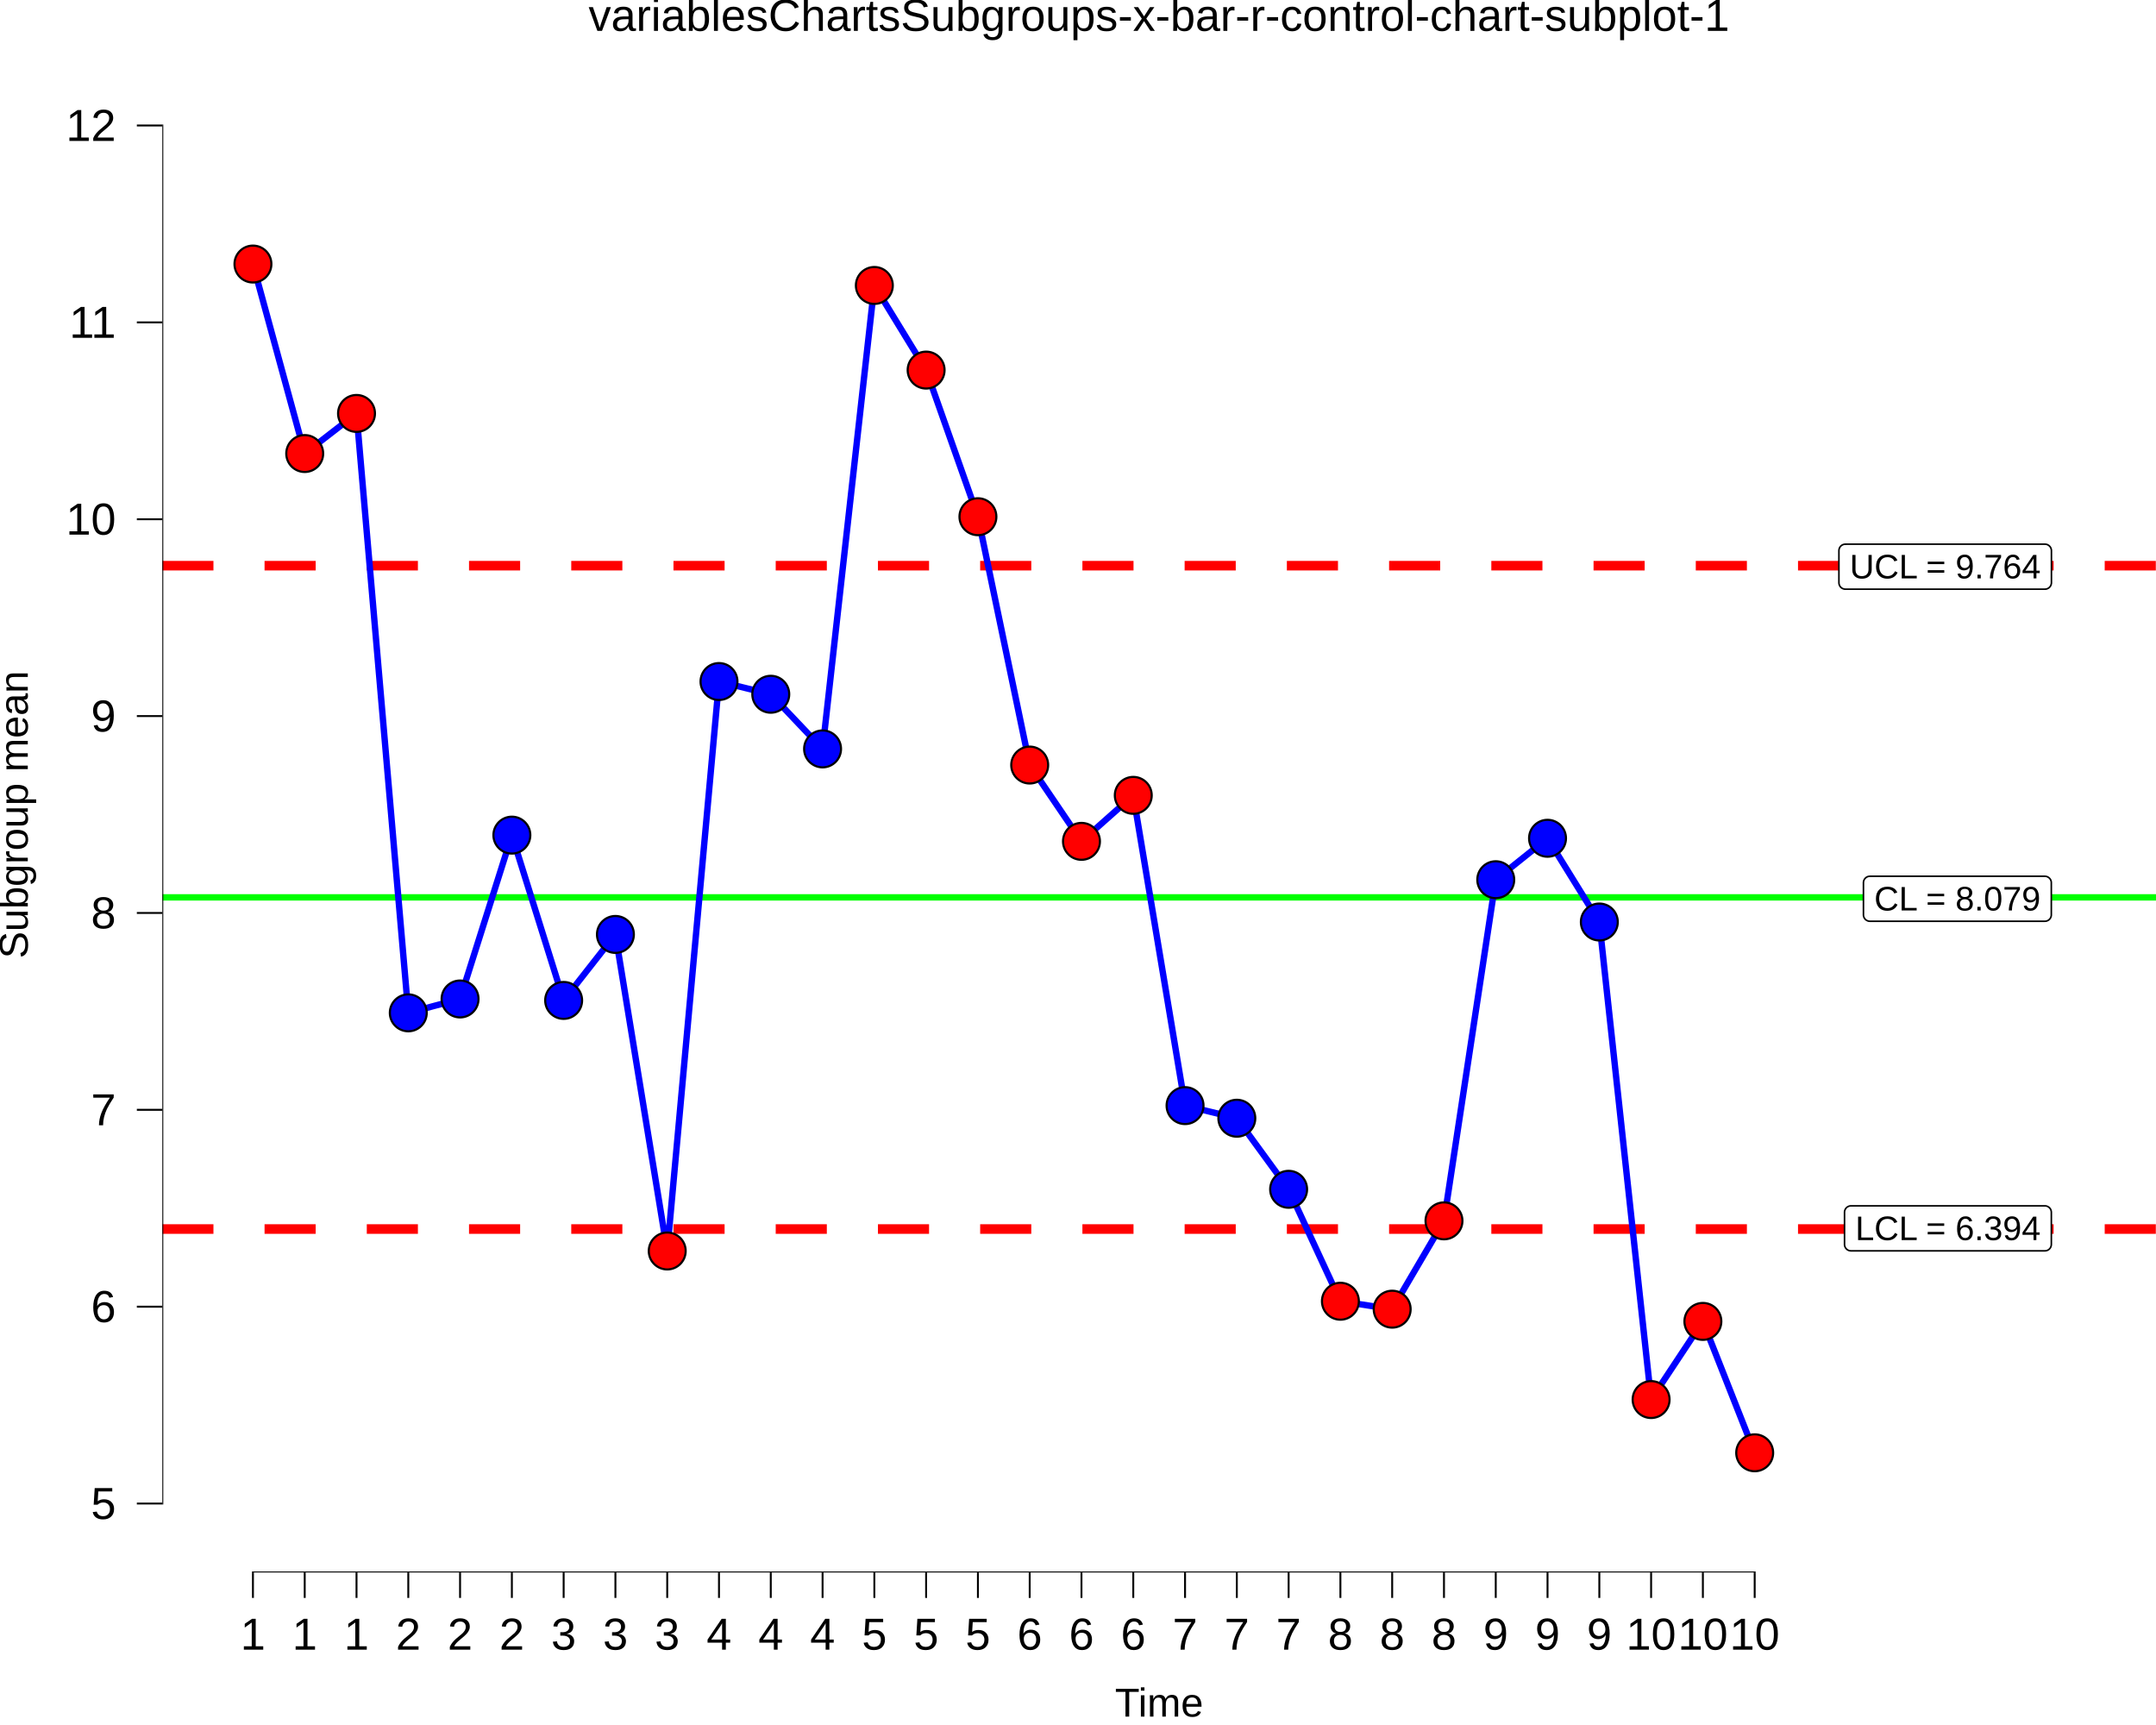
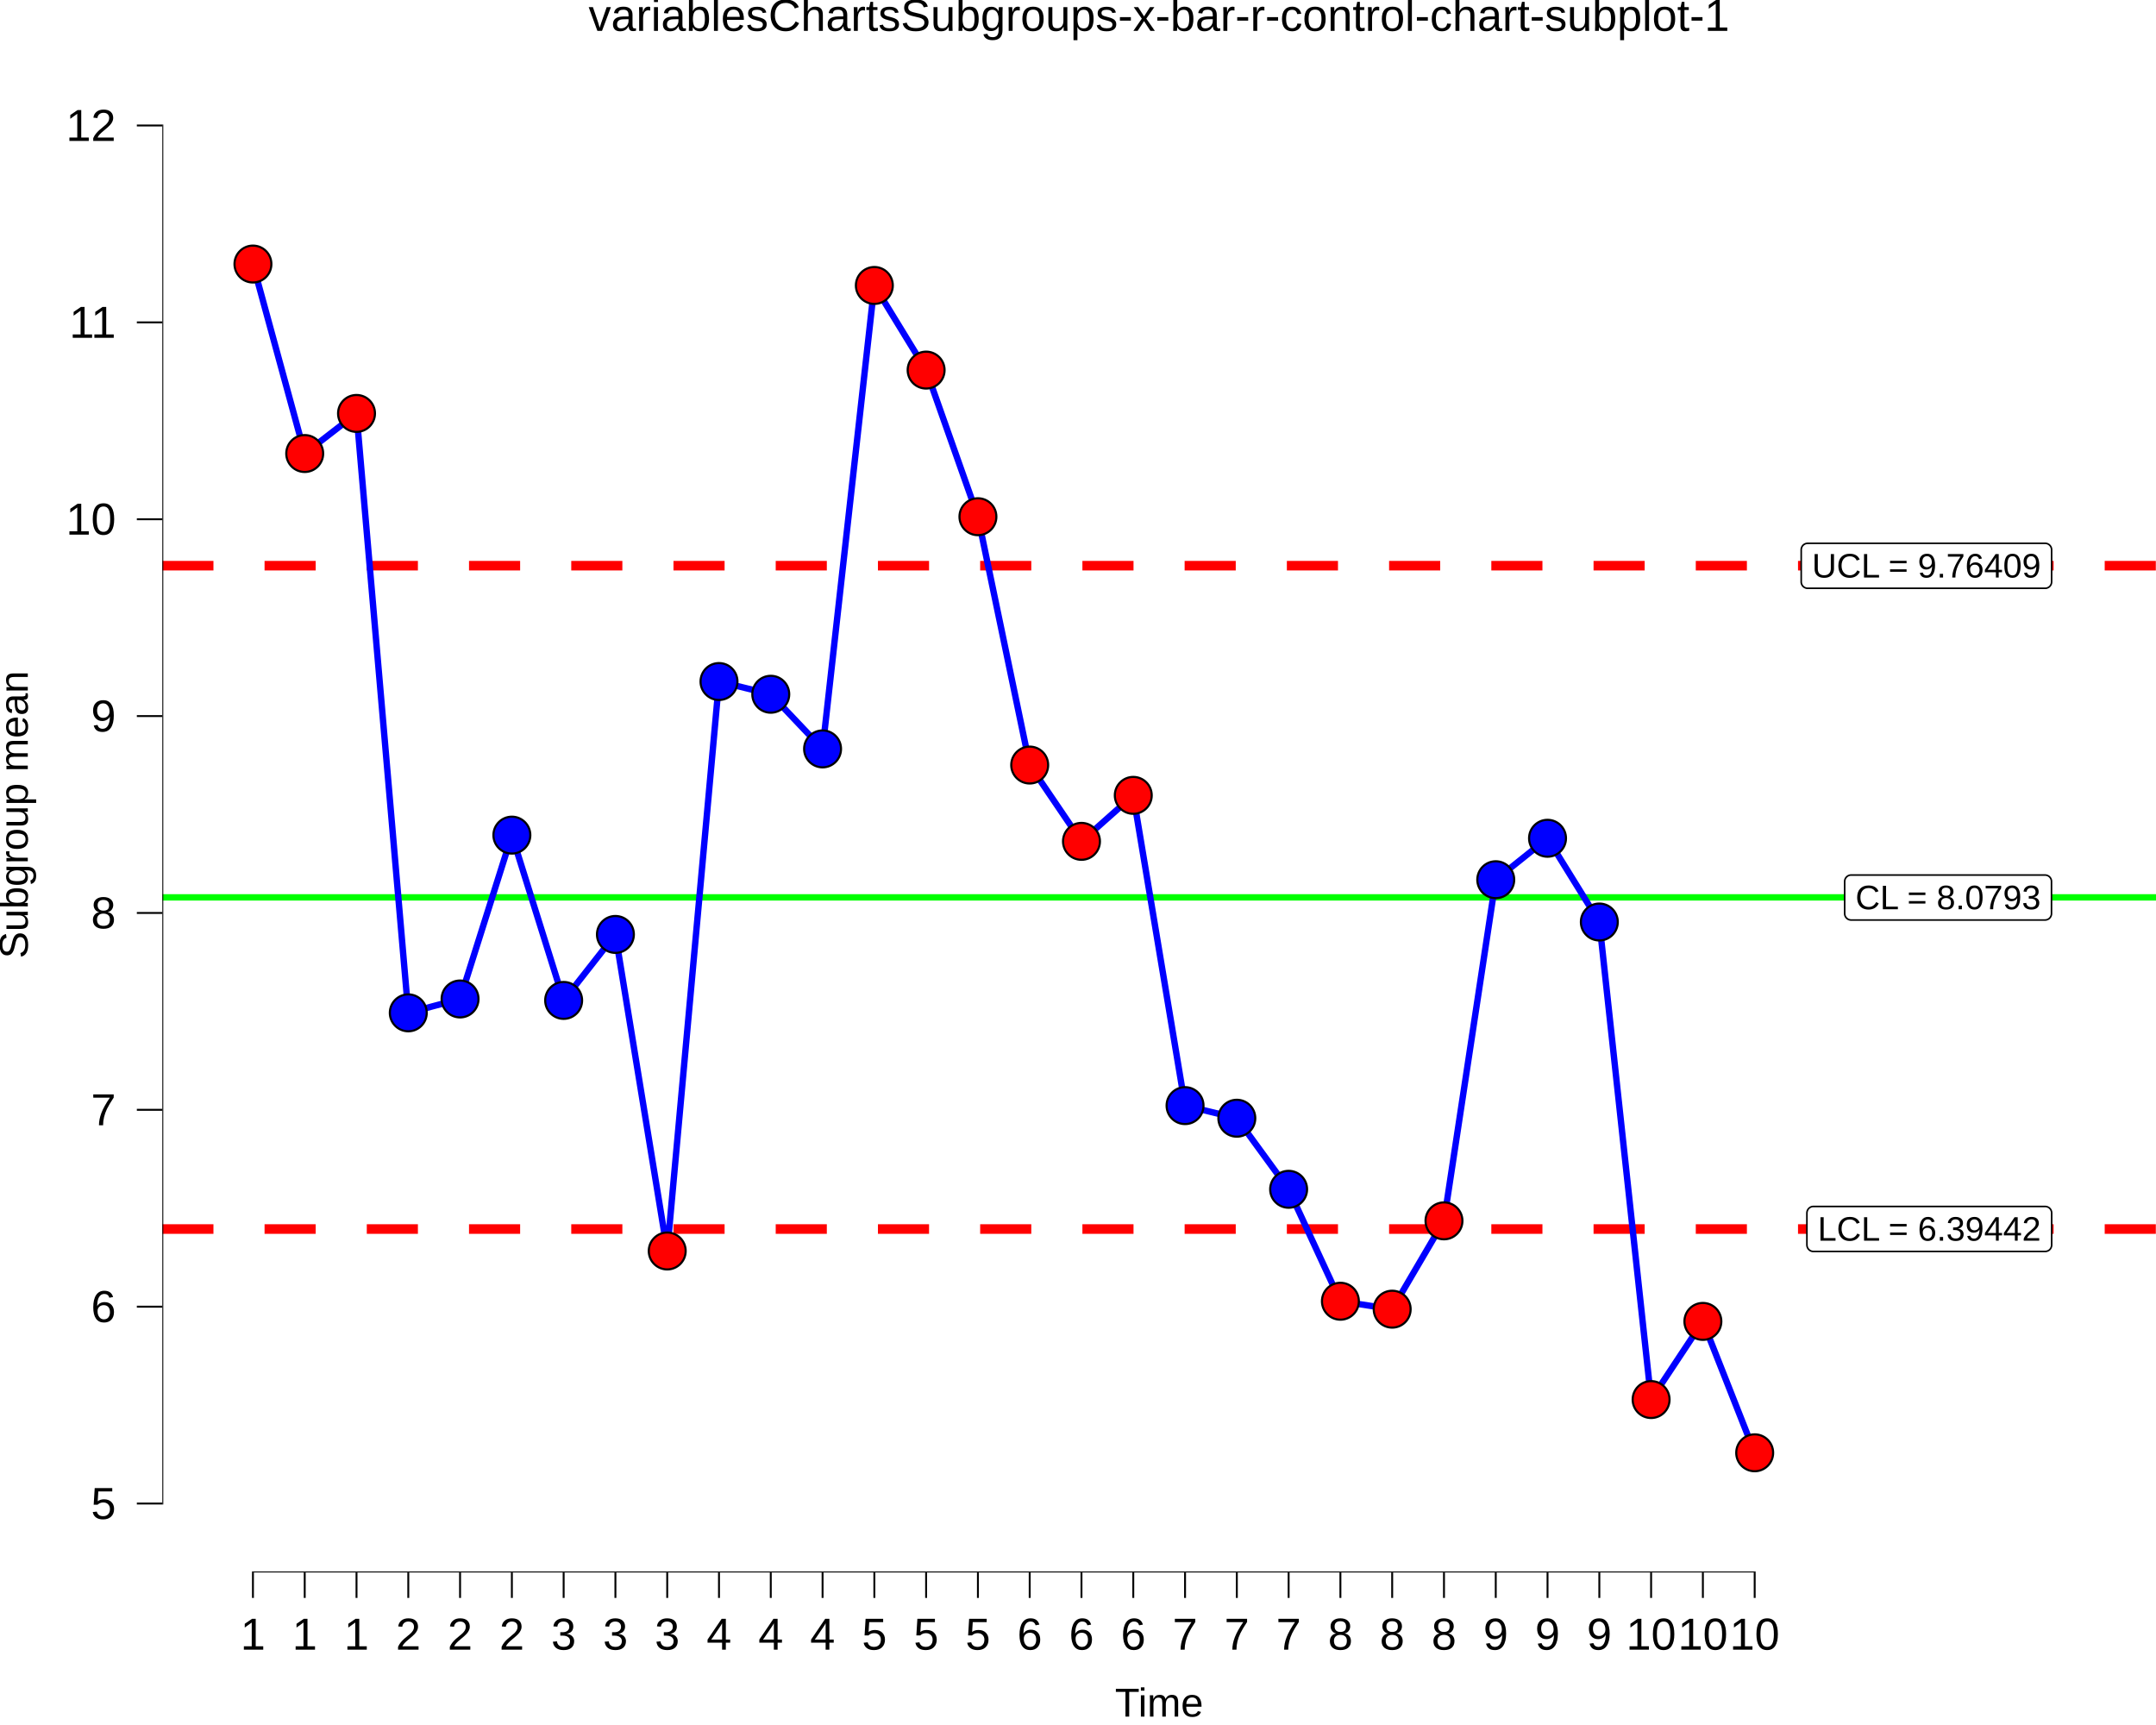
<svg xmlns="http://www.w3.org/2000/svg" viewBox="0 0 720.00 576.00">
  <defs>
    <style type="text/css">
    line, polyline, polygon, path, rect, circle {
      fill: none;
      stroke: #000000;
      stroke-linecap: round;
      stroke-linejoin: round;
      stroke-miterlimit: 10.00;
    }
  </style>
  </defs>
  <rect width="100%" height="100%" style="stroke: none; fill: #FFFFFF;" />
  <rect x="0.00" y="0.00" width="720.00" height="576.00" style="stroke-width: 10.67; stroke: none;" />
  <defs>
    <clipPath id="cpNTQuMjF8NzIwLjAwfDUyNS4wNnwxOC45MA==">
      <rect x="54.21" y="18.90" width="665.79" height="506.16" />
    </clipPath>
  </defs>
  <rect x="54.21" y="18.90" width="665.79" height="506.16" style="stroke-width: 10.67; stroke: none;" clip-path="url(#cpNTQuMjF8NzIwLjAwfDUyNS4wNnwxOC45MA==)" />
  <line x1="54.21" y1="299.64" x2="720.00" y2="299.64" style="stroke-width: 2.13; stroke: #00FF00; stroke-linecap: butt;" clip-path="url(#cpNTQuMjF8NzIwLjAwfDUyNS4wNnwxOC45MA==)" />
  <line x1="54.21" y1="188.89" x2="720.00" y2="188.89" style="stroke-width: 3.20; stroke: #FF0000; stroke-dasharray: 17.07,17.07; stroke-linecap: butt;" clip-path="url(#cpNTQuMjF8NzIwLjAwfDUyNS4wNnwxOC45MA==)" />
  <line x1="54.21" y1="410.39" x2="720.00" y2="410.39" style="stroke-width: 3.20; stroke: #FF0000; stroke-dasharray: 17.07,17.07; stroke-linecap: butt;" clip-path="url(#cpNTQuMjF8NzIwLjAwfDUyNS4wNnwxOC45MA==)" />
-   <polygon points="624.46,307.62 682.88,307.62 682.80,307.62 683.14,307.61 683.48,307.54 683.81,307.41 684.11,307.24 684.38,307.02 684.61,306.76 684.80,306.47 684.93,306.15 685.02,305.81 685.04,305.46 685.04,305.46 685.04,294.75 685.04,294.75 685.02,294.41 684.93,294.07 684.80,293.75 684.61,293.46 684.38,293.20 684.11,292.98 683.81,292.80 683.48,292.68 683.14,292.61 682.88,292.59 624.46,292.59 624.72,292.61 624.37,292.60 624.02,292.64 623.69,292.73 623.38,292.88 623.09,293.08 622.84,293.32 622.63,293.60 622.47,293.91 622.36,294.24 622.30,294.58 622.30,294.75 622.30,305.46 622.30,305.29 622.30,305.64 622.36,305.98 622.47,306.31 622.63,306.62 622.84,306.89 623.09,307.14 623.38,307.33 623.69,307.48 624.02,307.58 624.37,307.62 " style="stroke-width: 0.53; fill: #FFFFFF;" clip-path="url(#cpNTQuMjF8NzIwLjAwfDUyNS4wNnwxOC45MA==)" />
+   <polygon points="618.19,307.21 682.94,307.21 682.86,307.21 683.20,307.19 683.55,307.12 683.87,307.00 684.17,306.83 684.44,306.61 684.67,306.35 684.86,306.05 684.99,305.73 685.08,305.39 685.10,305.05 685.10,305.05 685.10,294.34 685.10,294.34 685.08,293.99 684.99,293.66 684.86,293.34 684.67,293.04 684.44,292.78 684.17,292.56 683.87,292.39 683.55,292.27 683.20,292.20 682.94,292.18 618.19,292.18 618.45,292.20 618.10,292.18 617.76,292.22 617.42,292.32 617.11,292.47 616.82,292.67 616.57,292.91 616.36,293.19 616.20,293.49 616.09,293.82 616.04,294.17 616.03,294.34 616.03,305.05 616.04,304.87 616.04,305.22 616.09,305.57 616.20,305.89 616.36,306.20 616.57,306.48 616.82,306.72 617.11,306.92 617.42,307.07 617.76,307.16 618.10,307.21 " style="stroke-width: 0.53; fill: #FFFFFF;" clip-path="url(#cpNTQuMjF8NzIwLjAwfDUyNS4wNnwxOC45MA==)" />
  <g clip-path="url(#cpNTQuMjF8NzIwLjAwfDUyNS4wNnwxOC45MA==)">
-     <text x="625.90" y="304.02" style="font-size: 11.38px; font-family: Liberation Sans;" textLength="55.55px" lengthAdjust="spacingAndGlyphs">CL = 8.079</text>
-   </g>
-   <polygon points="616.27,196.73 682.92,196.73 682.83,196.73 683.18,196.72 683.52,196.65 683.84,196.52 684.14,196.35 684.41,196.13 684.64,195.87 684.83,195.58 684.96,195.26 685.05,194.92 685.08,194.57 685.08,194.57 685.08,183.86 685.08,183.86 685.05,183.52 684.96,183.18 684.83,182.86 684.64,182.57 684.41,182.31 684.14,182.09 683.84,181.91 683.52,181.79 683.18,181.72 682.92,181.70 616.27,181.70 616.53,181.72 616.18,181.71 615.84,181.75 615.50,181.85 615.19,181.99 614.90,182.19 614.65,182.43 614.44,182.71 614.28,183.02 614.17,183.35 614.12,183.69 614.11,183.86 614.11,194.57 614.12,194.40 614.12,194.75 614.17,195.09 614.28,195.42 614.44,195.73 614.65,196.01 614.90,196.25 615.19,196.44 615.50,196.59 615.84,196.69 616.18,196.73 " style="stroke-width: 0.53; fill: #FFFFFF;" clip-path="url(#cpNTQuMjF8NzIwLjAwfDUyNS4wNnwxOC45MA==)" />
+     <text x="619.63" y="303.61" style="font-size: 11.38px; font-family: Liberation Sans;" textLength="61.88px" lengthAdjust="spacingAndGlyphs">CL = 8.0793</text>
+   </g>
+   <polygon points="603.68,196.44 682.98,196.44 682.89,196.44 683.24,196.43 683.58,196.36 683.91,196.23 684.21,196.06 684.48,195.84 684.71,195.58 684.89,195.29 685.03,194.97 685.11,194.63 685.14,194.28 685.14,194.28 685.14,183.57 685.14,183.57 685.11,183.23 685.03,182.89 684.89,182.57 684.71,182.28 684.48,182.02 684.21,181.80 683.91,181.62 683.58,181.50 683.24,181.43 682.98,181.41 603.68,181.41 603.94,181.43 603.59,181.42 603.25,181.46 602.91,181.56 602.60,181.70 602.31,181.90 602.06,182.14 601.85,182.42 601.69,182.73 601.58,183.06 601.52,183.40 601.52,183.57 601.52,194.28 601.52,194.11 601.52,194.46 601.58,194.80 601.69,195.13 601.85,195.44 602.06,195.72 602.31,195.96 602.60,196.15 602.91,196.30 603.25,196.40 603.59,196.44 " style="stroke-width: 0.53; fill: #FFFFFF;" clip-path="url(#cpNTQuMjF8NzIwLjAwfDUyNS4wNnwxOC45MA==)" />
  <g clip-path="url(#cpNTQuMjF8NzIwLjAwfDUyNS4wNnwxOC45MA==)">
-     <text x="617.71" y="193.13" style="font-size: 11.38px; font-family: Liberation Sans;" textLength="63.77px" lengthAdjust="spacingAndGlyphs">UCL = 9.764</text>
-   </g>
-   <polygon points="618.14,417.68 682.89,417.68 682.81,417.67 683.15,417.66 683.49,417.59 683.82,417.47 684.12,417.29 684.39,417.07 684.62,416.81 684.81,416.52 684.94,416.20 685.02,415.86 685.05,415.52 685.05,415.52 685.05,404.81 685.05,404.81 685.02,404.46 684.94,404.12 684.81,403.80 684.62,403.51 684.39,403.25 684.12,403.03 683.82,402.86 683.49,402.73 683.15,402.66 682.89,402.65 618.14,402.65 618.40,402.66 618.05,402.65 617.71,402.69 617.37,402.79 617.06,402.94 616.77,403.13 616.52,403.38 616.31,403.65 616.15,403.96 616.04,404.29 615.98,404.63 615.98,404.81 615.98,415.52 615.98,415.34 615.98,415.69 616.04,416.03 616.15,416.36 616.31,416.67 616.52,416.95 616.77,417.19 617.06,417.39 617.37,417.54 617.71,417.63 618.05,417.67 " style="stroke-width: 0.53; fill: #FFFFFF;" clip-path="url(#cpNTQuMjF8NzIwLjAwfDUyNS4wNnwxOC45MA==)" />
+     <text x="605.12" y="192.84" style="font-size: 11.38px; font-family: Liberation Sans;" textLength="76.42px" lengthAdjust="spacingAndGlyphs">UCL = 9.76409</text>
+   </g>
+   <polygon points="605.58,417.88 683.00,417.88 682.91,417.88 683.26,417.86 683.60,417.79 683.92,417.67 684.22,417.50 684.49,417.28 684.72,417.02 684.91,416.72 685.04,416.40 685.13,416.07 685.16,415.72 685.16,415.72 685.16,405.01 685.16,405.01 685.13,404.66 685.04,404.33 684.91,404.01 684.72,403.71 684.49,403.45 684.22,403.23 683.92,403.06 683.60,402.94 683.26,402.87 683.00,402.85 605.58,402.85 605.84,402.87 605.50,402.85 605.15,402.89 604.82,402.99 604.50,403.14 604.22,403.34 603.97,403.58 603.76,403.86 603.60,404.16 603.49,404.49 603.43,404.84 603.42,405.01 603.42,415.72 603.43,415.55 603.43,415.89 603.49,416.24 603.60,416.57 603.76,416.87 603.97,417.15 604.22,417.39 604.50,417.59 604.82,417.74 605.15,417.84 605.50,417.88 " style="stroke-width: 0.53; fill: #FFFFFF;" clip-path="url(#cpNTQuMjF8NzIwLjAwfDUyNS4wNnwxOC45MA==)" />
  <g clip-path="url(#cpNTQuMjF8NzIwLjAwfDUyNS4wNnwxOC45MA==)">
-     <text x="619.58" y="414.08" style="font-size: 11.38px; font-family: Liberation Sans;" textLength="61.88px" lengthAdjust="spacingAndGlyphs">LCL = 6.394</text>
+     <text x="607.02" y="414.28" style="font-size: 11.38px; font-family: Liberation Sans;" textLength="74.53px" lengthAdjust="spacingAndGlyphs">LCL = 6.39442</text>
  </g>
  <polyline points="84.47,88.17 101.76,151.44 119.06,138.05 136.35,338.20 153.64,333.57 170.94,278.86 188.23,334.05 205.52,312.02 222.82,417.72 240.11,227.57 257.40,231.82 274.70,250.07 291.99,95.32 309.28,123.58 326.58,172.54 343.87,255.46 361.16,280.94 378.46,265.58 395.75,369.18 413.04,373.39 430.34,397.12 447.63,434.50 464.92,437.15 482.22,407.66 499.51,293.75 516.80,279.91 534.10,307.87 551.39,467.33 568.68,441.23 585.98,485.11 " style="stroke-width: 2.13; stroke: #0000FF; stroke-linecap: butt;" clip-path="url(#cpNTQuMjF8NzIwLjAwfDUyNS4wNnwxOC45MA==)" />
+   <line x1="84.15" y1="525.06" x2="586.30" y2="525.06" style="stroke-width: 0.64; stroke-linecap: butt;" clip-path="url(#cpNTQuMjF8NzIwLjAwfDUyNS4wNnwxOC45MA==)" />
+   <line x1="54.21" y1="502.37" x2="54.21" y2="41.59" style="stroke-width: 0.64; stroke-linecap: butt;" clip-path="url(#cpNTQuMjF8NzIwLjAwfDUyNS4wNnwxOC45MA==)" />
  <circle cx="84.47" cy="88.17" r="4.62pt" style="stroke-width: 0.71; fill: #FF0000;" clip-path="url(#cpNTQuMjF8NzIwLjAwfDUyNS4wNnwxOC45MA==)" />
  <circle cx="101.76" cy="151.44" r="4.62pt" style="stroke-width: 0.71; fill: #FF0000;" clip-path="url(#cpNTQuMjF8NzIwLjAwfDUyNS4wNnwxOC45MA==)" />
  <circle cx="119.06" cy="138.05" r="4.62pt" style="stroke-width: 0.71; fill: #FF0000;" clip-path="url(#cpNTQuMjF8NzIwLjAwfDUyNS4wNnwxOC45MA==)" />
  <circle cx="136.35" cy="338.20" r="4.62pt" style="stroke-width: 0.71; fill: #0000FF;" clip-path="url(#cpNTQuMjF8NzIwLjAwfDUyNS4wNnwxOC45MA==)" />
  <circle cx="153.64" cy="333.57" r="4.62pt" style="stroke-width: 0.71; fill: #0000FF;" clip-path="url(#cpNTQuMjF8NzIwLjAwfDUyNS4wNnwxOC45MA==)" />
  <circle cx="170.94" cy="278.86" r="4.62pt" style="stroke-width: 0.71; fill: #0000FF;" clip-path="url(#cpNTQuMjF8NzIwLjAwfDUyNS4wNnwxOC45MA==)" />
  <circle cx="188.23" cy="334.05" r="4.62pt" style="stroke-width: 0.71; fill: #0000FF;" clip-path="url(#cpNTQuMjF8NzIwLjAwfDUyNS4wNnwxOC45MA==)" />
  <circle cx="205.52" cy="312.02" r="4.62pt" style="stroke-width: 0.71; fill: #0000FF;" clip-path="url(#cpNTQuMjF8NzIwLjAwfDUyNS4wNnwxOC45MA==)" />
  <circle cx="222.82" cy="417.72" r="4.62pt" style="stroke-width: 0.71; fill: #FF0000;" clip-path="url(#cpNTQuMjF8NzIwLjAwfDUyNS4wNnwxOC45MA==)" />
  <circle cx="240.11" cy="227.57" r="4.62pt" style="stroke-width: 0.71; fill: #0000FF;" clip-path="url(#cpNTQuMjF8NzIwLjAwfDUyNS4wNnwxOC45MA==)" />
  <circle cx="257.40" cy="231.82" r="4.62pt" style="stroke-width: 0.71; fill: #0000FF;" clip-path="url(#cpNTQuMjF8NzIwLjAwfDUyNS4wNnwxOC45MA==)" />
  <circle cx="274.70" cy="250.07" r="4.62pt" style="stroke-width: 0.71; fill: #0000FF;" clip-path="url(#cpNTQuMjF8NzIwLjAwfDUyNS4wNnwxOC45MA==)" />
  <circle cx="291.99" cy="95.32" r="4.62pt" style="stroke-width: 0.71; fill: #FF0000;" clip-path="url(#cpNTQuMjF8NzIwLjAwfDUyNS4wNnwxOC45MA==)" />
  <circle cx="309.28" cy="123.58" r="4.62pt" style="stroke-width: 0.71; fill: #FF0000;" clip-path="url(#cpNTQuMjF8NzIwLjAwfDUyNS4wNnwxOC45MA==)" />
  <circle cx="326.58" cy="172.54" r="4.62pt" style="stroke-width: 0.71; fill: #FF0000;" clip-path="url(#cpNTQuMjF8NzIwLjAwfDUyNS4wNnwxOC45MA==)" />
  <circle cx="343.87" cy="255.46" r="4.62pt" style="stroke-width: 0.71; fill: #FF0000;" clip-path="url(#cpNTQuMjF8NzIwLjAwfDUyNS4wNnwxOC45MA==)" />
  <circle cx="361.16" cy="280.94" r="4.62pt" style="stroke-width: 0.71; fill: #FF0000;" clip-path="url(#cpNTQuMjF8NzIwLjAwfDUyNS4wNnwxOC45MA==)" />
  <circle cx="378.46" cy="265.58" r="4.62pt" style="stroke-width: 0.71; fill: #FF0000;" clip-path="url(#cpNTQuMjF8NzIwLjAwfDUyNS4wNnwxOC45MA==)" />
  <circle cx="395.75" cy="369.18" r="4.62pt" style="stroke-width: 0.71; fill: #0000FF;" clip-path="url(#cpNTQuMjF8NzIwLjAwfDUyNS4wNnwxOC45MA==)" />
  <circle cx="413.04" cy="373.39" r="4.62pt" style="stroke-width: 0.71; fill: #0000FF;" clip-path="url(#cpNTQuMjF8NzIwLjAwfDUyNS4wNnwxOC45MA==)" />
  <circle cx="430.34" cy="397.12" r="4.62pt" style="stroke-width: 0.71; fill: #0000FF;" clip-path="url(#cpNTQuMjF8NzIwLjAwfDUyNS4wNnwxOC45MA==)" />
  <circle cx="447.63" cy="434.50" r="4.62pt" style="stroke-width: 0.71; fill: #FF0000;" clip-path="url(#cpNTQuMjF8NzIwLjAwfDUyNS4wNnwxOC45MA==)" />
  <circle cx="464.92" cy="437.15" r="4.62pt" style="stroke-width: 0.71; fill: #FF0000;" clip-path="url(#cpNTQuMjF8NzIwLjAwfDUyNS4wNnwxOC45MA==)" />
  <circle cx="482.22" cy="407.66" r="4.62pt" style="stroke-width: 0.71; fill: #FF0000;" clip-path="url(#cpNTQuMjF8NzIwLjAwfDUyNS4wNnwxOC45MA==)" />
  <circle cx="499.51" cy="293.75" r="4.62pt" style="stroke-width: 0.71; fill: #0000FF;" clip-path="url(#cpNTQuMjF8NzIwLjAwfDUyNS4wNnwxOC45MA==)" />
  <circle cx="516.80" cy="279.91" r="4.62pt" style="stroke-width: 0.71; fill: #0000FF;" clip-path="url(#cpNTQuMjF8NzIwLjAwfDUyNS4wNnwxOC45MA==)" />
  <circle cx="534.10" cy="307.87" r="4.62pt" style="stroke-width: 0.71; fill: #0000FF;" clip-path="url(#cpNTQuMjF8NzIwLjAwfDUyNS4wNnwxOC45MA==)" />
  <circle cx="551.39" cy="467.33" r="4.62pt" style="stroke-width: 0.71; fill: #FF0000;" clip-path="url(#cpNTQuMjF8NzIwLjAwfDUyNS4wNnwxOC45MA==)" />
  <circle cx="568.68" cy="441.23" r="4.62pt" style="stroke-width: 0.71; fill: #FF0000;" clip-path="url(#cpNTQuMjF8NzIwLjAwfDUyNS4wNnwxOC45MA==)" />
  <circle cx="585.98" cy="485.11" r="4.62pt" style="stroke-width: 0.71; fill: #FF0000;" clip-path="url(#cpNTQuMjF8NzIwLjAwfDUyNS4wNnwxOC45MA==)" />
-   <line x1="84.15" y1="525.06" x2="586.30" y2="525.06" style="stroke-width: 0.64; stroke-linecap: butt;" clip-path="url(#cpNTQuMjF8NzIwLjAwfDUyNS4wNnwxOC45MA==)" />
-   <line x1="54.21" y1="502.37" x2="54.21" y2="41.59" style="stroke-width: 0.64; stroke-linecap: butt;" clip-path="url(#cpNTQuMjF8NzIwLjAwfDUyNS4wNnwxOC45MA==)" />
  <rect x="54.21" y="18.90" width="665.79" height="506.16" style="stroke-width: 0.00; stroke: none;" clip-path="url(#cpNTQuMjF8NzIwLjAwfDUyNS4wNnwxOC45MA==)" />
  <defs>
    <clipPath id="cpMC4wMHw3MjAuMDB8NTc2LjAwfDAuMDA=">
      <rect x="0.00" y="0.00" width="720.00" height="576.00" />
    </clipPath>
  </defs>
  <polyline points="54.21,525.06 54.21,18.90 " style="stroke-width: 0.00; stroke: none; stroke-linecap: butt;" clip-path="url(#cpMC4wMHw3MjAuMDB8NTc2LjAwfDAuMDA=)" />
  <g clip-path="url(#cpMC4wMHw3MjAuMDB8NTc2LjAwfDAuMDA=)">
    <text x="30.38" y="507.21" style="font-size: 15.00px; font-family: Liberation Sans;" textLength="8.34px" lengthAdjust="spacingAndGlyphs">5</text>
  </g>
  <g clip-path="url(#cpMC4wMHw3MjAuMDB8NTc2LjAwfDAuMDA=)">
    <text x="30.38" y="441.47" style="font-size: 15.00px; font-family: Liberation Sans;" textLength="8.34px" lengthAdjust="spacingAndGlyphs">6</text>
  </g>
  <g clip-path="url(#cpMC4wMHw3MjAuMDB8NTc2LjAwfDAuMDA=)">
    <text x="30.38" y="375.74" style="font-size: 15.00px; font-family: Liberation Sans;" textLength="8.34px" lengthAdjust="spacingAndGlyphs">7</text>
  </g>
  <g clip-path="url(#cpMC4wMHw3MjAuMDB8NTc2LjAwfDAuMDA=)">
    <text x="30.38" y="310.00" style="font-size: 15.00px; font-family: Liberation Sans;" textLength="8.34px" lengthAdjust="spacingAndGlyphs">8</text>
  </g>
  <g clip-path="url(#cpMC4wMHw3MjAuMDB8NTc2LjAwfDAuMDA=)">
    <text x="30.38" y="244.27" style="font-size: 15.00px; font-family: Liberation Sans;" textLength="8.34px" lengthAdjust="spacingAndGlyphs">9</text>
  </g>
  <g clip-path="url(#cpMC4wMHw3MjAuMDB8NTc2LjAwfDAuMDA=)">
    <text x="22.04" y="178.53" style="font-size: 15.00px; font-family: Liberation Sans;" textLength="16.69px" lengthAdjust="spacingAndGlyphs">10</text>
  </g>
  <g clip-path="url(#cpMC4wMHw3MjAuMDB8NTc2LjAwfDAuMDA=)">
    <text x="23.15" y="112.80" style="font-size: 15.00px; font-family: Liberation Sans;" textLength="15.58px" lengthAdjust="spacingAndGlyphs">11</text>
  </g>
  <g clip-path="url(#cpMC4wMHw3MjAuMDB8NTc2LjAwfDAuMDA=)">
    <text x="22.04" y="47.06" style="font-size: 15.00px; font-family: Liberation Sans;" textLength="16.69px" lengthAdjust="spacingAndGlyphs">12</text>
  </g>
  <polyline points="45.70,502.05 54.21,502.05 " style="stroke-width: 0.64; stroke-linecap: butt;" clip-path="url(#cpMC4wMHw3MjAuMDB8NTc2LjAwfDAuMDA=)" />
  <polyline points="45.70,436.32 54.21,436.32 " style="stroke-width: 0.64; stroke-linecap: butt;" clip-path="url(#cpMC4wMHw3MjAuMDB8NTc2LjAwfDAuMDA=)" />
  <polyline points="45.70,370.58 54.21,370.58 " style="stroke-width: 0.64; stroke-linecap: butt;" clip-path="url(#cpMC4wMHw3MjAuMDB8NTc2LjAwfDAuMDA=)" />
  <polyline points="45.70,304.85 54.21,304.85 " style="stroke-width: 0.64; stroke-linecap: butt;" clip-path="url(#cpMC4wMHw3MjAuMDB8NTc2LjAwfDAuMDA=)" />
  <polyline points="45.70,239.11 54.21,239.11 " style="stroke-width: 0.64; stroke-linecap: butt;" clip-path="url(#cpMC4wMHw3MjAuMDB8NTc2LjAwfDAuMDA=)" />
  <polyline points="45.70,173.38 54.21,173.38 " style="stroke-width: 0.64; stroke-linecap: butt;" clip-path="url(#cpMC4wMHw3MjAuMDB8NTc2LjAwfDAuMDA=)" />
  <polyline points="45.70,107.64 54.21,107.64 " style="stroke-width: 0.64; stroke-linecap: butt;" clip-path="url(#cpMC4wMHw3MjAuMDB8NTc2LjAwfDAuMDA=)" />
  <polyline points="45.70,41.91 54.21,41.91 " style="stroke-width: 0.64; stroke-linecap: butt;" clip-path="url(#cpMC4wMHw3MjAuMDB8NTc2LjAwfDAuMDA=)" />
  <polyline points="54.21,525.06 720.00,525.06 " style="stroke-width: 0.00; stroke: none; stroke-linecap: butt;" clip-path="url(#cpMC4wMHw3MjAuMDB8NTc2LjAwfDAuMDA=)" />
  <polyline points="84.47,533.56 84.47,525.06 " style="stroke-width: 0.64; stroke-linecap: butt;" clip-path="url(#cpMC4wMHw3MjAuMDB8NTc2LjAwfDAuMDA=)" />
  <polyline points="101.76,533.56 101.76,525.06 " style="stroke-width: 0.64; stroke-linecap: butt;" clip-path="url(#cpMC4wMHw3MjAuMDB8NTc2LjAwfDAuMDA=)" />
  <polyline points="119.06,533.56 119.06,525.06 " style="stroke-width: 0.64; stroke-linecap: butt;" clip-path="url(#cpMC4wMHw3MjAuMDB8NTc2LjAwfDAuMDA=)" />
  <polyline points="136.35,533.56 136.35,525.06 " style="stroke-width: 0.64; stroke-linecap: butt;" clip-path="url(#cpMC4wMHw3MjAuMDB8NTc2LjAwfDAuMDA=)" />
  <polyline points="153.64,533.56 153.64,525.06 " style="stroke-width: 0.64; stroke-linecap: butt;" clip-path="url(#cpMC4wMHw3MjAuMDB8NTc2LjAwfDAuMDA=)" />
  <polyline points="170.94,533.56 170.94,525.06 " style="stroke-width: 0.64; stroke-linecap: butt;" clip-path="url(#cpMC4wMHw3MjAuMDB8NTc2LjAwfDAuMDA=)" />
  <polyline points="188.23,533.56 188.23,525.06 " style="stroke-width: 0.64; stroke-linecap: butt;" clip-path="url(#cpMC4wMHw3MjAuMDB8NTc2LjAwfDAuMDA=)" />
  <polyline points="205.52,533.56 205.52,525.06 " style="stroke-width: 0.64; stroke-linecap: butt;" clip-path="url(#cpMC4wMHw3MjAuMDB8NTc2LjAwfDAuMDA=)" />
  <polyline points="222.82,533.56 222.82,525.06 " style="stroke-width: 0.64; stroke-linecap: butt;" clip-path="url(#cpMC4wMHw3MjAuMDB8NTc2LjAwfDAuMDA=)" />
  <polyline points="240.11,533.56 240.11,525.06 " style="stroke-width: 0.64; stroke-linecap: butt;" clip-path="url(#cpMC4wMHw3MjAuMDB8NTc2LjAwfDAuMDA=)" />
  <polyline points="257.40,533.56 257.40,525.06 " style="stroke-width: 0.64; stroke-linecap: butt;" clip-path="url(#cpMC4wMHw3MjAuMDB8NTc2LjAwfDAuMDA=)" />
  <polyline points="274.70,533.56 274.70,525.06 " style="stroke-width: 0.64; stroke-linecap: butt;" clip-path="url(#cpMC4wMHw3MjAuMDB8NTc2LjAwfDAuMDA=)" />
  <polyline points="291.99,533.56 291.99,525.06 " style="stroke-width: 0.64; stroke-linecap: butt;" clip-path="url(#cpMC4wMHw3MjAuMDB8NTc2LjAwfDAuMDA=)" />
  <polyline points="309.28,533.56 309.28,525.06 " style="stroke-width: 0.64; stroke-linecap: butt;" clip-path="url(#cpMC4wMHw3MjAuMDB8NTc2LjAwfDAuMDA=)" />
  <polyline points="326.58,533.56 326.58,525.06 " style="stroke-width: 0.64; stroke-linecap: butt;" clip-path="url(#cpMC4wMHw3MjAuMDB8NTc2LjAwfDAuMDA=)" />
  <polyline points="343.87,533.56 343.87,525.06 " style="stroke-width: 0.64; stroke-linecap: butt;" clip-path="url(#cpMC4wMHw3MjAuMDB8NTc2LjAwfDAuMDA=)" />
  <polyline points="361.16,533.56 361.16,525.06 " style="stroke-width: 0.64; stroke-linecap: butt;" clip-path="url(#cpMC4wMHw3MjAuMDB8NTc2LjAwfDAuMDA=)" />
  <polyline points="378.46,533.56 378.46,525.06 " style="stroke-width: 0.64; stroke-linecap: butt;" clip-path="url(#cpMC4wMHw3MjAuMDB8NTc2LjAwfDAuMDA=)" />
  <polyline points="395.75,533.56 395.75,525.06 " style="stroke-width: 0.64; stroke-linecap: butt;" clip-path="url(#cpMC4wMHw3MjAuMDB8NTc2LjAwfDAuMDA=)" />
  <polyline points="413.04,533.56 413.04,525.06 " style="stroke-width: 0.64; stroke-linecap: butt;" clip-path="url(#cpMC4wMHw3MjAuMDB8NTc2LjAwfDAuMDA=)" />
  <polyline points="430.34,533.56 430.34,525.06 " style="stroke-width: 0.64; stroke-linecap: butt;" clip-path="url(#cpMC4wMHw3MjAuMDB8NTc2LjAwfDAuMDA=)" />
  <polyline points="447.63,533.56 447.63,525.06 " style="stroke-width: 0.64; stroke-linecap: butt;" clip-path="url(#cpMC4wMHw3MjAuMDB8NTc2LjAwfDAuMDA=)" />
  <polyline points="464.92,533.56 464.92,525.06 " style="stroke-width: 0.64; stroke-linecap: butt;" clip-path="url(#cpMC4wMHw3MjAuMDB8NTc2LjAwfDAuMDA=)" />
  <polyline points="482.22,533.56 482.22,525.06 " style="stroke-width: 0.64; stroke-linecap: butt;" clip-path="url(#cpMC4wMHw3MjAuMDB8NTc2LjAwfDAuMDA=)" />
  <polyline points="499.51,533.56 499.51,525.06 " style="stroke-width: 0.64; stroke-linecap: butt;" clip-path="url(#cpMC4wMHw3MjAuMDB8NTc2LjAwfDAuMDA=)" />
  <polyline points="516.80,533.56 516.80,525.06 " style="stroke-width: 0.64; stroke-linecap: butt;" clip-path="url(#cpMC4wMHw3MjAuMDB8NTc2LjAwfDAuMDA=)" />
  <polyline points="534.10,533.56 534.10,525.06 " style="stroke-width: 0.64; stroke-linecap: butt;" clip-path="url(#cpMC4wMHw3MjAuMDB8NTc2LjAwfDAuMDA=)" />
  <polyline points="551.39,533.56 551.39,525.06 " style="stroke-width: 0.64; stroke-linecap: butt;" clip-path="url(#cpMC4wMHw3MjAuMDB8NTc2LjAwfDAuMDA=)" />
  <polyline points="568.68,533.56 568.68,525.06 " style="stroke-width: 0.64; stroke-linecap: butt;" clip-path="url(#cpMC4wMHw3MjAuMDB8NTc2LjAwfDAuMDA=)" />
  <polyline points="585.98,533.56 585.98,525.06 " style="stroke-width: 0.64; stroke-linecap: butt;" clip-path="url(#cpMC4wMHw3MjAuMDB8NTc2LjAwfDAuMDA=)" />
  <g clip-path="url(#cpMC4wMHw3MjAuMDB8NTc2LjAwfDAuMDA=)">
    <text x="80.30" y="550.85" style="font-size: 15.00px; font-family: Liberation Sans;" textLength="8.34px" lengthAdjust="spacingAndGlyphs">1</text>
  </g>
  <g clip-path="url(#cpMC4wMHw3MjAuMDB8NTc2LjAwfDAuMDA=)">
    <text x="97.59" y="550.85" style="font-size: 15.00px; font-family: Liberation Sans;" textLength="8.34px" lengthAdjust="spacingAndGlyphs">1</text>
  </g>
  <g clip-path="url(#cpMC4wMHw3MjAuMDB8NTc2LjAwfDAuMDA=)">
    <text x="114.88" y="550.85" style="font-size: 15.00px; font-family: Liberation Sans;" textLength="8.34px" lengthAdjust="spacingAndGlyphs">1</text>
  </g>
  <g clip-path="url(#cpMC4wMHw3MjAuMDB8NTc2LjAwfDAuMDA=)">
    <text x="132.18" y="550.85" style="font-size: 15.00px; font-family: Liberation Sans;" textLength="8.34px" lengthAdjust="spacingAndGlyphs">2</text>
  </g>
  <g clip-path="url(#cpMC4wMHw3MjAuMDB8NTc2LjAwfDAuMDA=)">
    <text x="149.47" y="550.85" style="font-size: 15.00px; font-family: Liberation Sans;" textLength="8.34px" lengthAdjust="spacingAndGlyphs">2</text>
  </g>
  <g clip-path="url(#cpMC4wMHw3MjAuMDB8NTc2LjAwfDAuMDA=)">
    <text x="166.76" y="550.85" style="font-size: 15.00px; font-family: Liberation Sans;" textLength="8.34px" lengthAdjust="spacingAndGlyphs">2</text>
  </g>
  <g clip-path="url(#cpMC4wMHw3MjAuMDB8NTc2LjAwfDAuMDA=)">
    <text x="184.06" y="550.85" style="font-size: 15.00px; font-family: Liberation Sans;" textLength="8.34px" lengthAdjust="spacingAndGlyphs">3</text>
  </g>
  <g clip-path="url(#cpMC4wMHw3MjAuMDB8NTc2LjAwfDAuMDA=)">
    <text x="201.35" y="550.85" style="font-size: 15.00px; font-family: Liberation Sans;" textLength="8.34px" lengthAdjust="spacingAndGlyphs">3</text>
  </g>
  <g clip-path="url(#cpMC4wMHw3MjAuMDB8NTc2LjAwfDAuMDA=)">
    <text x="218.64" y="550.85" style="font-size: 15.00px; font-family: Liberation Sans;" textLength="8.34px" lengthAdjust="spacingAndGlyphs">3</text>
  </g>
  <g clip-path="url(#cpMC4wMHw3MjAuMDB8NTc2LjAwfDAuMDA=)">
    <text x="235.94" y="550.85" style="font-size: 15.00px; font-family: Liberation Sans;" textLength="8.34px" lengthAdjust="spacingAndGlyphs">4</text>
  </g>
  <g clip-path="url(#cpMC4wMHw3MjAuMDB8NTc2LjAwfDAuMDA=)">
    <text x="253.23" y="550.85" style="font-size: 15.00px; font-family: Liberation Sans;" textLength="8.34px" lengthAdjust="spacingAndGlyphs">4</text>
  </g>
  <g clip-path="url(#cpMC4wMHw3MjAuMDB8NTc2LjAwfDAuMDA=)">
    <text x="270.52" y="550.85" style="font-size: 15.00px; font-family: Liberation Sans;" textLength="8.34px" lengthAdjust="spacingAndGlyphs">4</text>
  </g>
  <g clip-path="url(#cpMC4wMHw3MjAuMDB8NTc2LjAwfDAuMDA=)">
    <text x="287.82" y="550.85" style="font-size: 15.00px; font-family: Liberation Sans;" textLength="8.34px" lengthAdjust="spacingAndGlyphs">5</text>
  </g>
  <g clip-path="url(#cpMC4wMHw3MjAuMDB8NTc2LjAwfDAuMDA=)">
    <text x="305.11" y="550.85" style="font-size: 15.00px; font-family: Liberation Sans;" textLength="8.34px" lengthAdjust="spacingAndGlyphs">5</text>
  </g>
  <g clip-path="url(#cpMC4wMHw3MjAuMDB8NTc2LjAwfDAuMDA=)">
    <text x="322.40" y="550.85" style="font-size: 15.00px; font-family: Liberation Sans;" textLength="8.34px" lengthAdjust="spacingAndGlyphs">5</text>
  </g>
  <g clip-path="url(#cpMC4wMHw3MjAuMDB8NTc2LjAwfDAuMDA=)">
    <text x="339.70" y="550.85" style="font-size: 15.00px; font-family: Liberation Sans;" textLength="8.34px" lengthAdjust="spacingAndGlyphs">6</text>
  </g>
  <g clip-path="url(#cpMC4wMHw3MjAuMDB8NTc2LjAwfDAuMDA=)">
    <text x="356.99" y="550.85" style="font-size: 15.00px; font-family: Liberation Sans;" textLength="8.34px" lengthAdjust="spacingAndGlyphs">6</text>
  </g>
  <g clip-path="url(#cpMC4wMHw3MjAuMDB8NTc2LjAwfDAuMDA=)">
    <text x="374.28" y="550.85" style="font-size: 15.00px; font-family: Liberation Sans;" textLength="8.34px" lengthAdjust="spacingAndGlyphs">6</text>
  </g>
  <g clip-path="url(#cpMC4wMHw3MjAuMDB8NTc2LjAwfDAuMDA=)">
    <text x="391.58" y="550.85" style="font-size: 15.00px; font-family: Liberation Sans;" textLength="8.34px" lengthAdjust="spacingAndGlyphs">7</text>
  </g>
  <g clip-path="url(#cpMC4wMHw3MjAuMDB8NTc2LjAwfDAuMDA=)">
    <text x="408.87" y="550.85" style="font-size: 15.00px; font-family: Liberation Sans;" textLength="8.34px" lengthAdjust="spacingAndGlyphs">7</text>
  </g>
  <g clip-path="url(#cpMC4wMHw3MjAuMDB8NTc2LjAwfDAuMDA=)">
    <text x="426.16" y="550.85" style="font-size: 15.00px; font-family: Liberation Sans;" textLength="8.34px" lengthAdjust="spacingAndGlyphs">7</text>
  </g>
  <g clip-path="url(#cpMC4wMHw3MjAuMDB8NTc2LjAwfDAuMDA=)">
    <text x="443.46" y="550.85" style="font-size: 15.00px; font-family: Liberation Sans;" textLength="8.34px" lengthAdjust="spacingAndGlyphs">8</text>
  </g>
  <g clip-path="url(#cpMC4wMHw3MjAuMDB8NTc2LjAwfDAuMDA=)">
    <text x="460.75" y="550.85" style="font-size: 15.00px; font-family: Liberation Sans;" textLength="8.34px" lengthAdjust="spacingAndGlyphs">8</text>
  </g>
  <g clip-path="url(#cpMC4wMHw3MjAuMDB8NTc2LjAwfDAuMDA=)">
    <text x="478.04" y="550.85" style="font-size: 15.00px; font-family: Liberation Sans;" textLength="8.34px" lengthAdjust="spacingAndGlyphs">8</text>
  </g>
  <g clip-path="url(#cpMC4wMHw3MjAuMDB8NTc2LjAwfDAuMDA=)">
    <text x="495.34" y="550.85" style="font-size: 15.00px; font-family: Liberation Sans;" textLength="8.34px" lengthAdjust="spacingAndGlyphs">9</text>
  </g>
  <g clip-path="url(#cpMC4wMHw3MjAuMDB8NTc2LjAwfDAuMDA=)">
    <text x="512.63" y="550.85" style="font-size: 15.00px; font-family: Liberation Sans;" textLength="8.34px" lengthAdjust="spacingAndGlyphs">9</text>
  </g>
  <g clip-path="url(#cpMC4wMHw3MjAuMDB8NTc2LjAwfDAuMDA=)">
    <text x="529.92" y="550.85" style="font-size: 15.00px; font-family: Liberation Sans;" textLength="8.34px" lengthAdjust="spacingAndGlyphs">9</text>
  </g>
  <g clip-path="url(#cpMC4wMHw3MjAuMDB8NTc2LjAwfDAuMDA=)">
    <text x="543.05" y="550.85" style="font-size: 15.00px; font-family: Liberation Sans;" textLength="16.69px" lengthAdjust="spacingAndGlyphs">10</text>
  </g>
  <g clip-path="url(#cpMC4wMHw3MjAuMDB8NTc2LjAwfDAuMDA=)">
    <text x="560.34" y="550.85" style="font-size: 15.00px; font-family: Liberation Sans;" textLength="16.69px" lengthAdjust="spacingAndGlyphs">10</text>
  </g>
  <g clip-path="url(#cpMC4wMHw3MjAuMDB8NTc2LjAwfDAuMDA=)">
    <text x="577.63" y="550.85" style="font-size: 15.00px; font-family: Liberation Sans;" textLength="16.69px" lengthAdjust="spacingAndGlyphs">10</text>
  </g>
  <g clip-path="url(#cpMC4wMHw3MjAuMDB8NTc2LjAwfDAuMDA=)">
    <text x="372.35" y="573.20" style="font-size: 13.50px; font-family: Liberation Sans;" textLength="29.52px" lengthAdjust="spacingAndGlyphs">Time</text>
  </g>
  <g clip-path="url(#cpMC4wMHw3MjAuMDB8NTc2LjAwfDAuMDA=)">
    <text transform="translate(9.28,320.05) rotate(-90)" style="font-size: 13.50px; font-family: Liberation Sans;" textLength="96.14px" lengthAdjust="spacingAndGlyphs">Subgroup mean</text>
  </g>
  <g clip-path="url(#cpMC4wMHw3MjAuMDB8NTc2LjAwfDAuMDA=)">
    <text x="196.56" y="10.31" style="font-size: 15.00px; font-family: Liberation Sans;" textLength="381.08px" lengthAdjust="spacingAndGlyphs">variablesChartsSubgroups-x-bar-r-control-chart-subplot-1</text>
  </g>
</svg>
